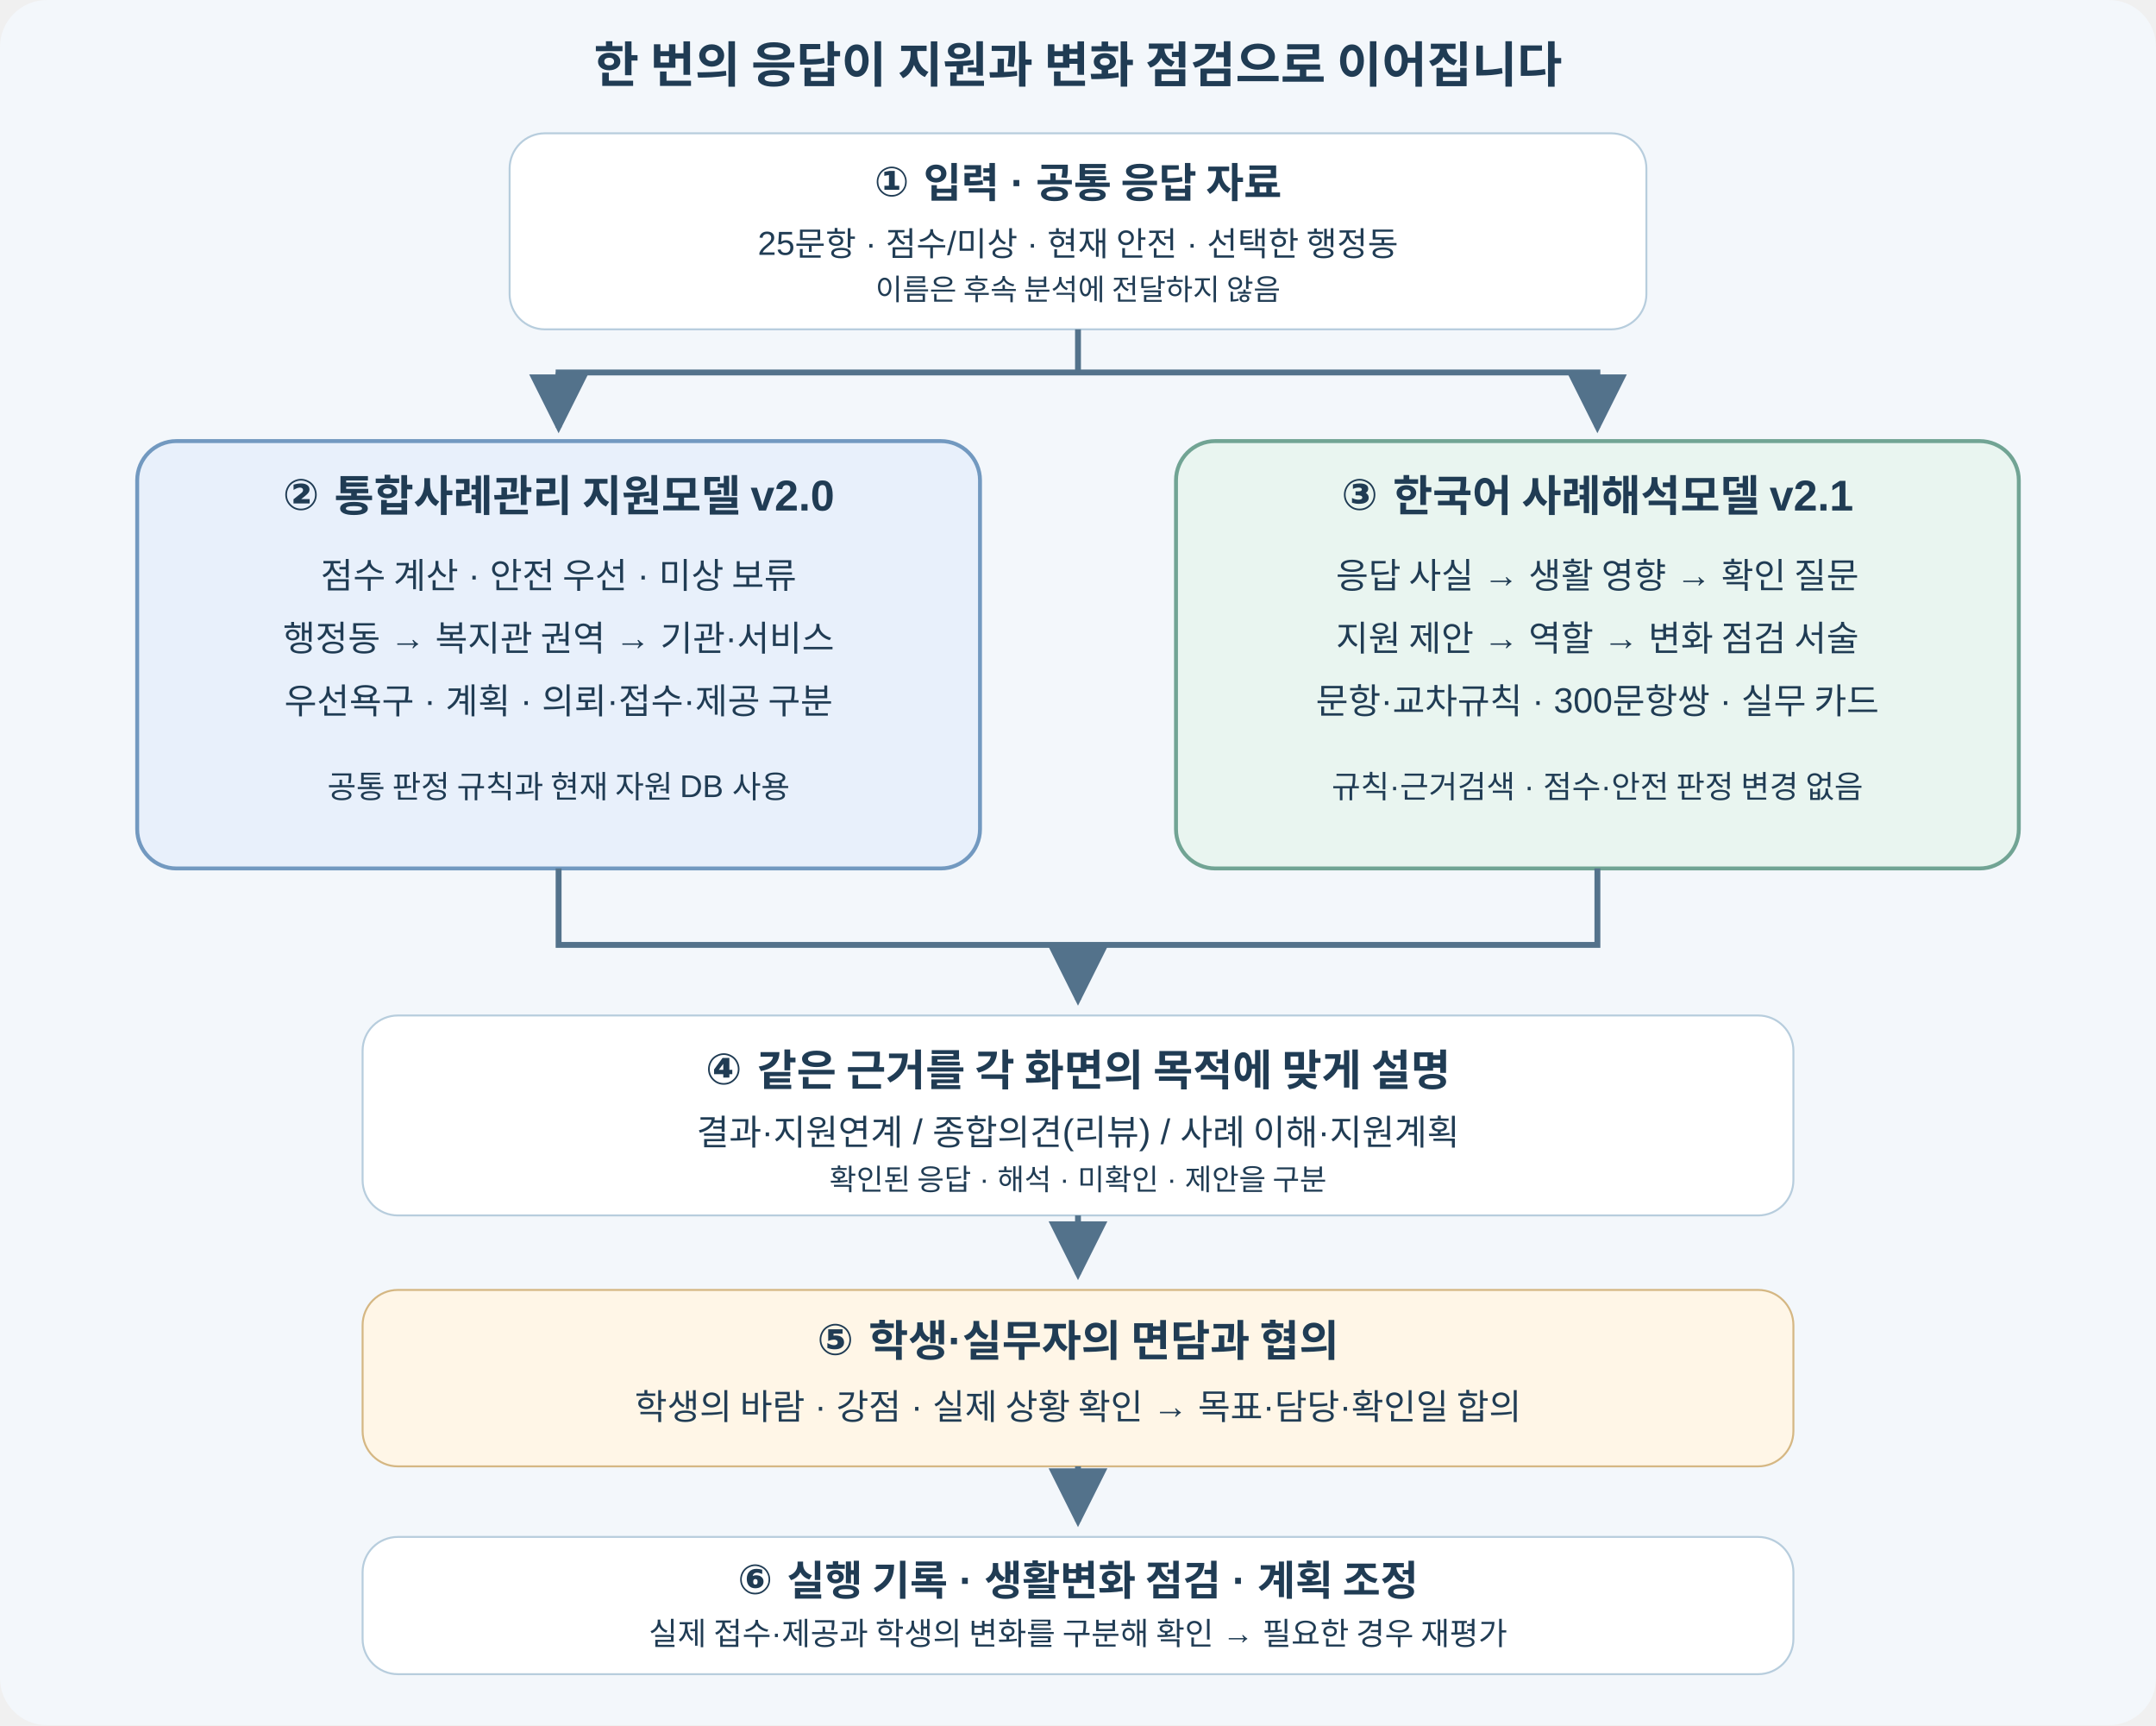
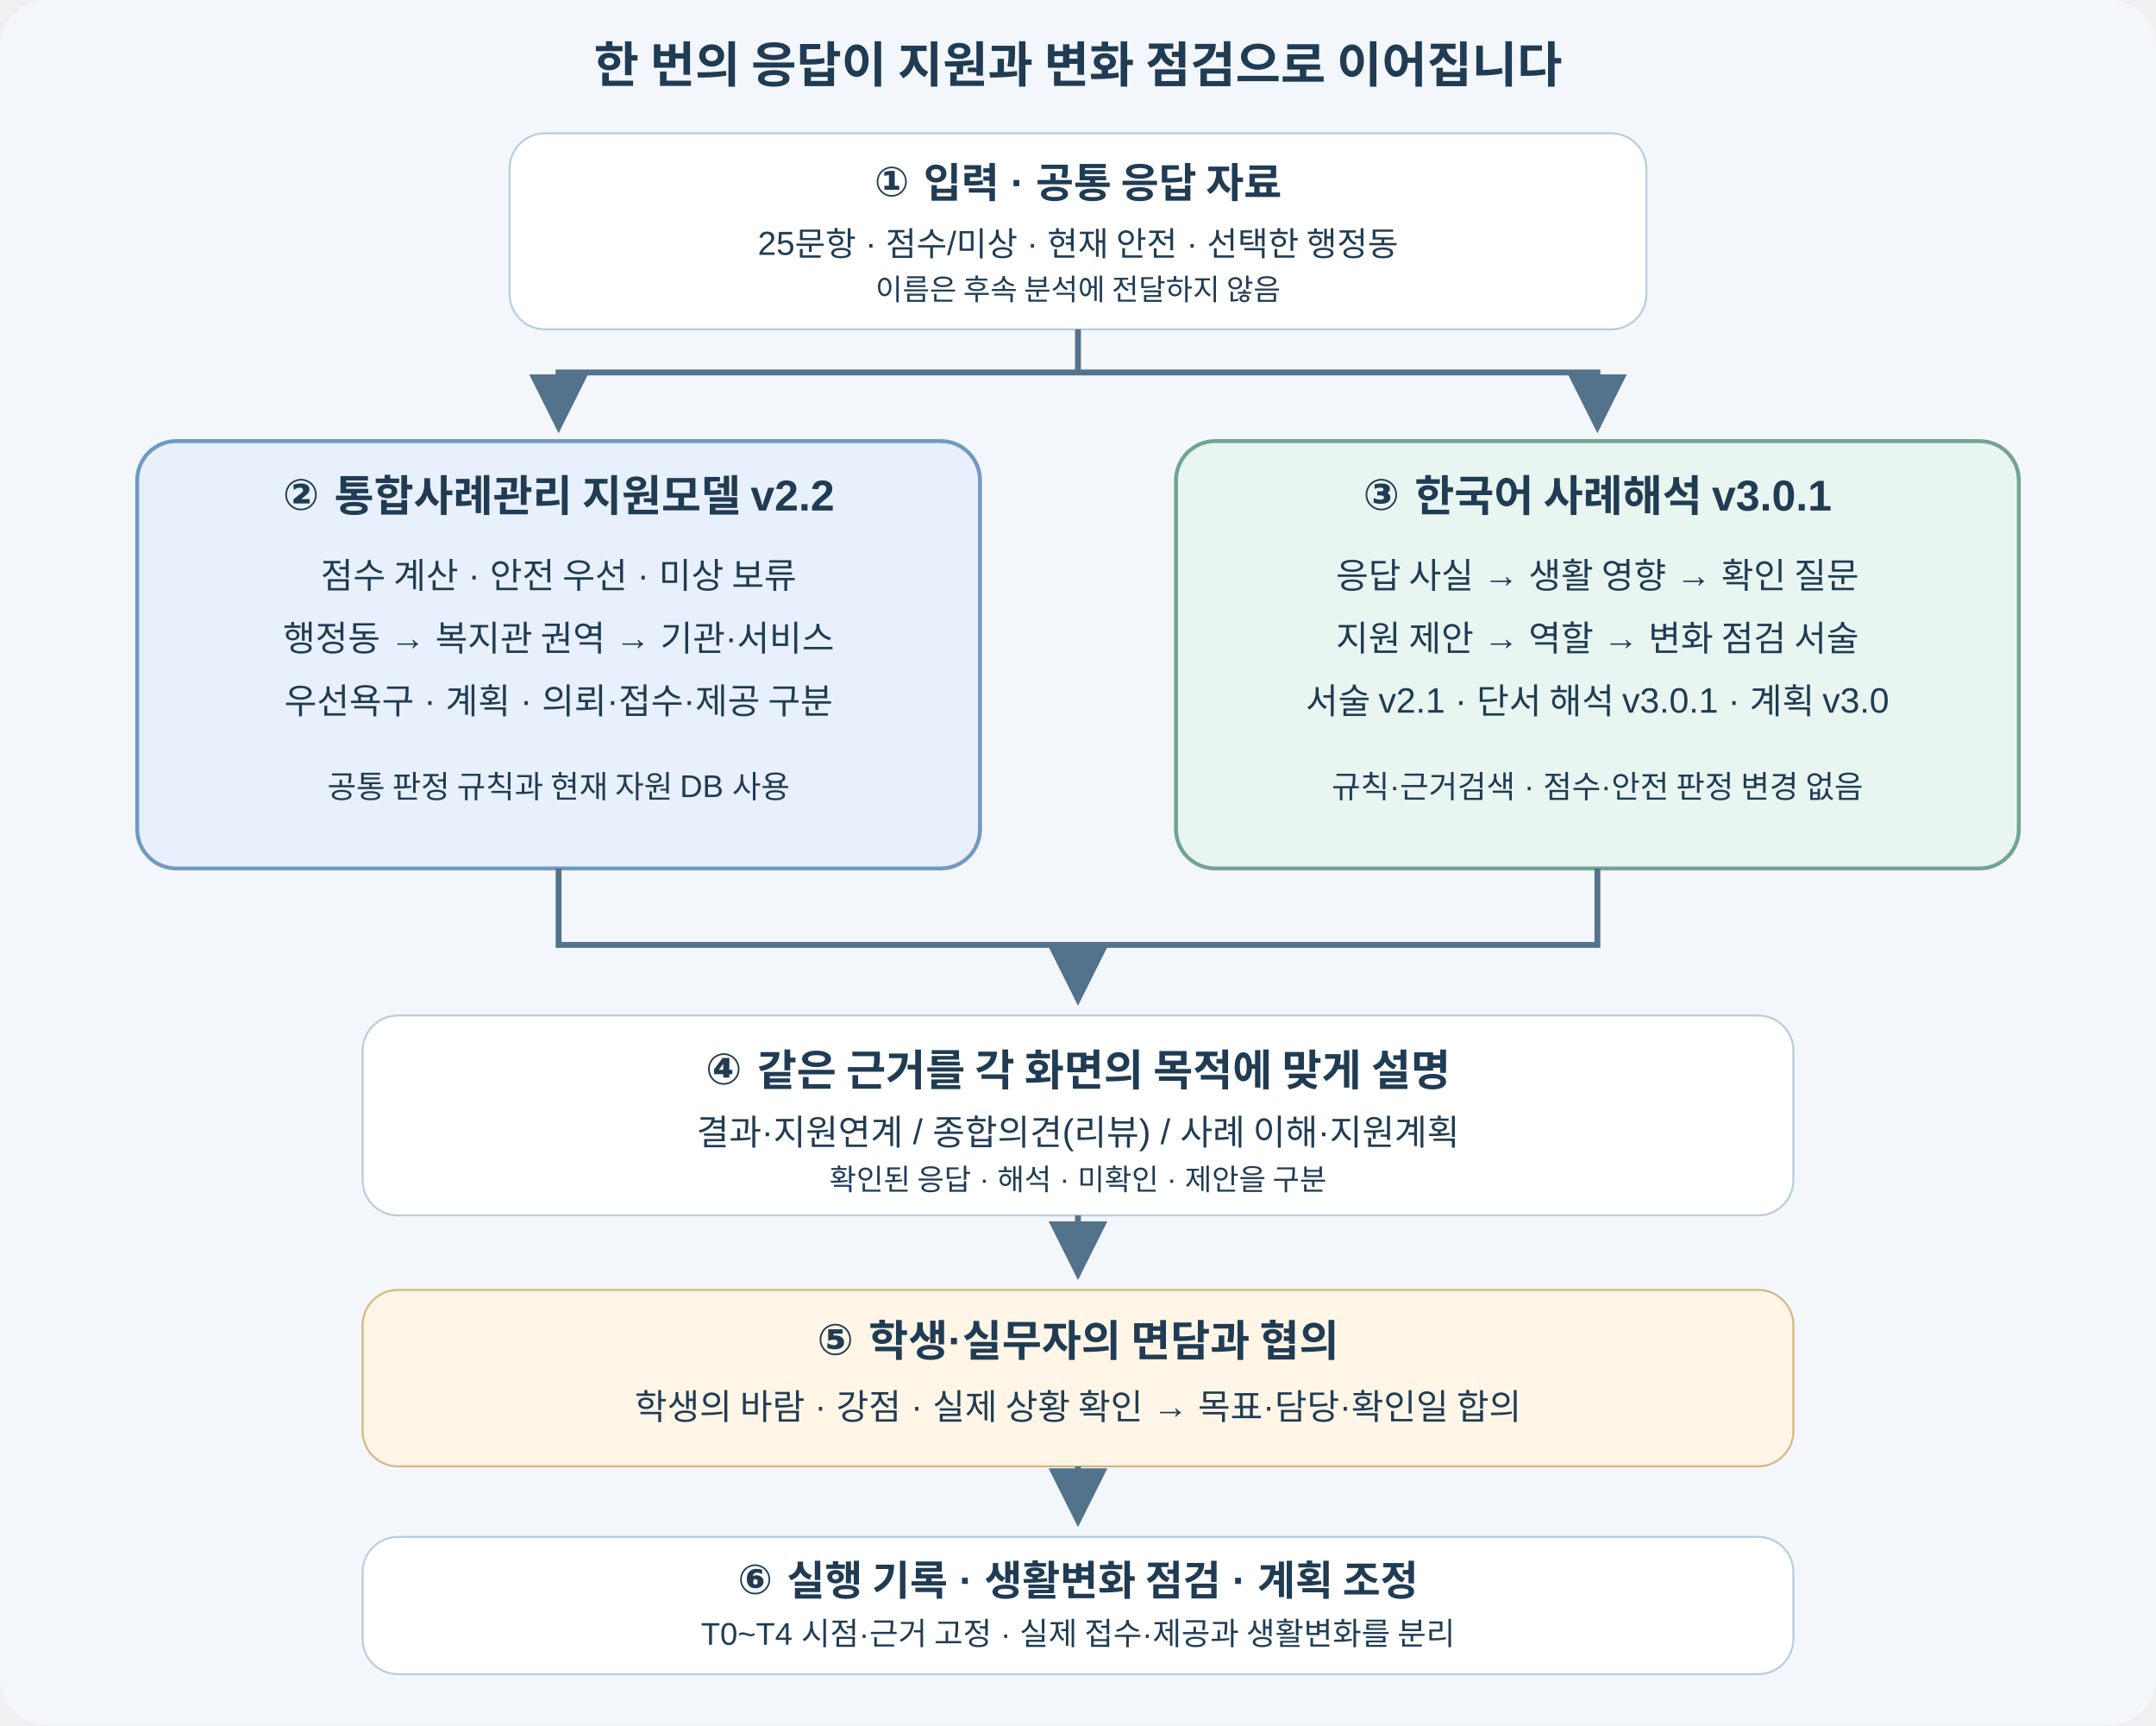
<svg xmlns="http://www.w3.org/2000/svg" width="1100" height="880" viewBox="0 0 1100 880" role="img" aria-labelledby="title desc">
  <defs>
    <marker id="arrow" markerWidth="10" markerHeight="10" refX="9" refY="5" orient="auto">
      <path d="M0 0L10 5L0 10Z" fill="#53728b" />
    </marker>
  </defs>
  <rect width="1100" height="880" rx="24" fill="#f3f7fb" />
  <g font-family="Arial, sans-serif" fill="#203c54" text-anchor="middle">
    <text x="550" y="42" font-size="25" font-weight="700">한 번의 응답이 지원과 변화 점검으로 이어집니다</text>
    <rect x="260" y="68" width="580" height="100" rx="18" fill="white" stroke="#b7cddd" />
    <text x="550" y="100" font-size="21" font-weight="700">① 입력 · 공통 응답 자료</text>
    <text x="550" y="130" font-size="17">25문항 · 점수/미상 · 현재 안전 · 선택한 행정동</text>
    <text x="550" y="153" font-size="15">이름은 후속 분석에 전달하지 않음</text>
    <path d="M550 168V190H285V218M550 190H815V218" fill="none" stroke="#53728b" stroke-width="3" marker-end="url(#arrow)" />
    <path d="M285 190V218" fill="none" stroke="#53728b" stroke-width="3" marker-end="url(#arrow)" />
    <rect x="70" y="225" width="430" height="218" rx="20" fill="#e8f0fb" stroke="#7299c0" stroke-width="2" />
-     <text x="285" y="260" font-size="22" font-weight="700">② 통합사례관리 지원모델 v2.0</text>
+     <text x="285" y="260" font-size="22" font-weight="700">② 통합사례관리 지원모델 v2.2</text>
    <text x="285" y="300" font-size="18">점수 계산 · 안전 우선 · 미상 보류</text>
    <text x="285" y="332" font-size="18">행정동 → 복지관 권역 → 기관·서비스</text>
    <text x="285" y="364" font-size="18">우선욕구 · 계획 · 의뢰·접수·제공 구분</text>
    <text x="285" y="407" font-size="16">공통 판정 규칙과 현재 자원 DB 사용</text>
    <rect x="600" y="225" width="430" height="218" rx="20" fill="#e9f5f0" stroke="#71a494" stroke-width="2" />
-     <text x="815" y="260" font-size="22" font-weight="700">③ 한국어 사례해석모델 v2.1</text>
+     <text x="815" y="260" font-size="22" font-weight="700">③ 한국어 사례해석 v3.0.1</text>
    <text x="815" y="300" font-size="18">응답 사실 → 생활 영향 → 확인 질문</text>
    <text x="815" y="332" font-size="18">지원 제안 → 역할 → 변화 점검 서술</text>
-     <text x="815" y="364" font-size="18">문항·교차규칙 · 300문항쌍 · 실무 카드</text>
+     <text x="815" y="364" font-size="18">서술 v2.1 · 단서 해석 v3.0.1 · 계획 v3.0</text>
    <text x="815" y="407" font-size="16">규칙·근거검색 · 점수·안전 판정 변경 없음</text>
    <path d="M285 443V482H815V443" fill="none" stroke="#53728b" stroke-width="3" />
    <path d="M550 482V510" fill="none" stroke="#53728b" stroke-width="3" marker-end="url(#arrow)" />
    <rect x="185" y="518" width="730" height="102" rx="18" fill="white" stroke="#b7cddd" />
    <text x="550" y="553" font-size="22" font-weight="700">④ 같은 근거를 각 화면의 목적에 맞게 설명</text>
    <text x="550" y="584" font-size="18">결과·지원연계 / 종합의견(리뷰) / 사례 이해·지원계획</text>
    <text x="550" y="607" font-size="15">확인된 응답 · 해석 · 미확인 · 제안을 구분</text>
    <path d="M550 620V650" fill="none" stroke="#53728b" stroke-width="3" marker-end="url(#arrow)" />
    <rect x="185" y="658" width="730" height="90" rx="18" fill="#fff6e7" stroke="#d5b783" />
    <text x="550" y="691" font-size="22" font-weight="700">⑤ 학생·실무자의 면담과 협의</text>
    <text x="550" y="724" font-size="18">학생의 바람 · 강점 · 실제 상황 확인 → 목표·담당·확인일 합의</text>
    <path d="M550 748V776" fill="none" stroke="#53728b" stroke-width="3" marker-end="url(#arrow)" />
    <rect x="185" y="784" width="730" height="70" rx="18" fill="white" stroke="#b7cddd" />
    <text x="550" y="813" font-size="21" font-weight="700">⑥ 실행 기록 · 생활변화 점검 · 계획 조정</text>
-     <text x="550" y="839" font-size="16">실제 접수·제공과 학생의 변화를 구분해 확인 → 필요한 경우 재평가</text>
+     <text x="550" y="839" font-size="16">T0~T4 시점·근거 고정 · 실제 접수·제공과 생활변화를 분리</text>
  </g>
</svg>
